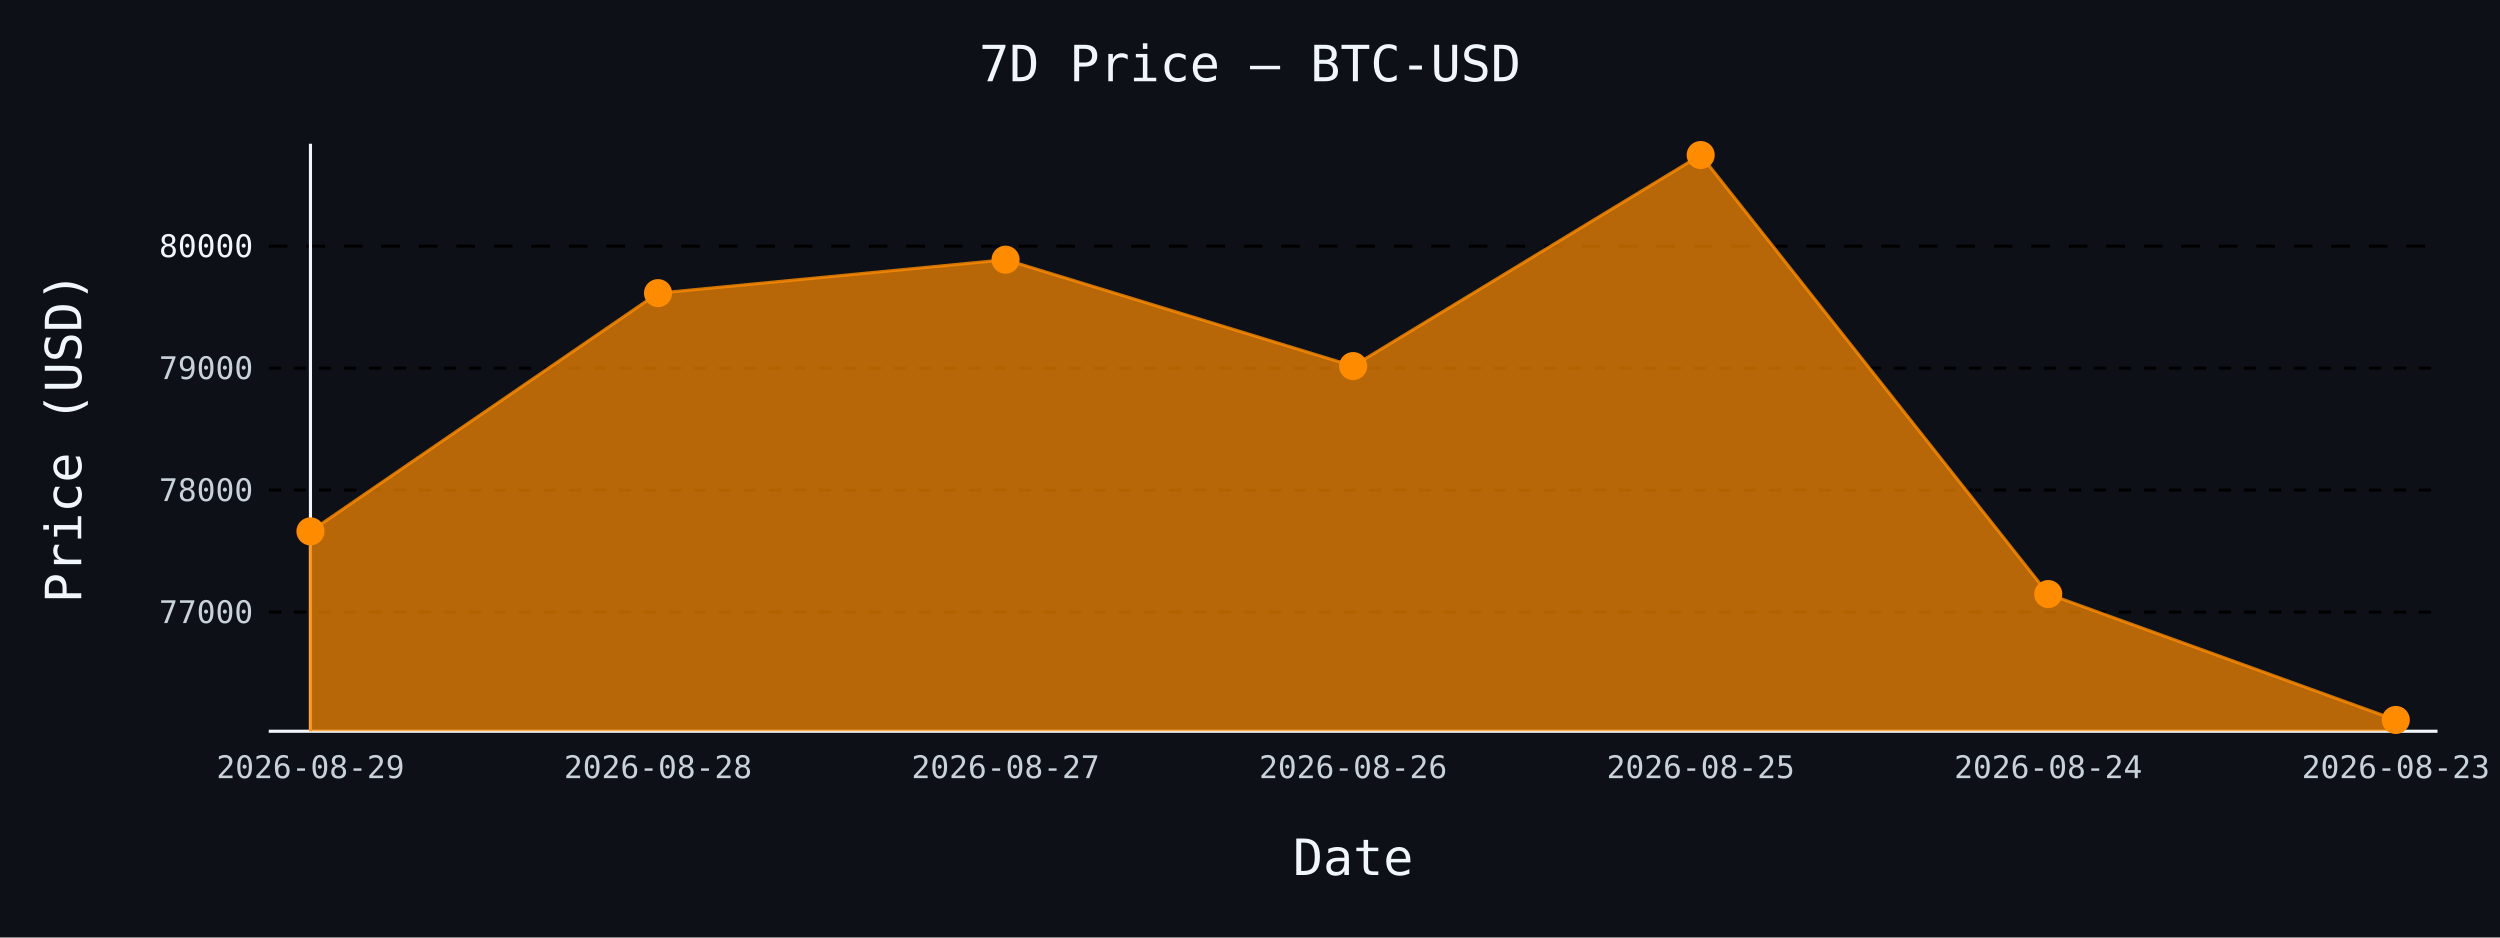
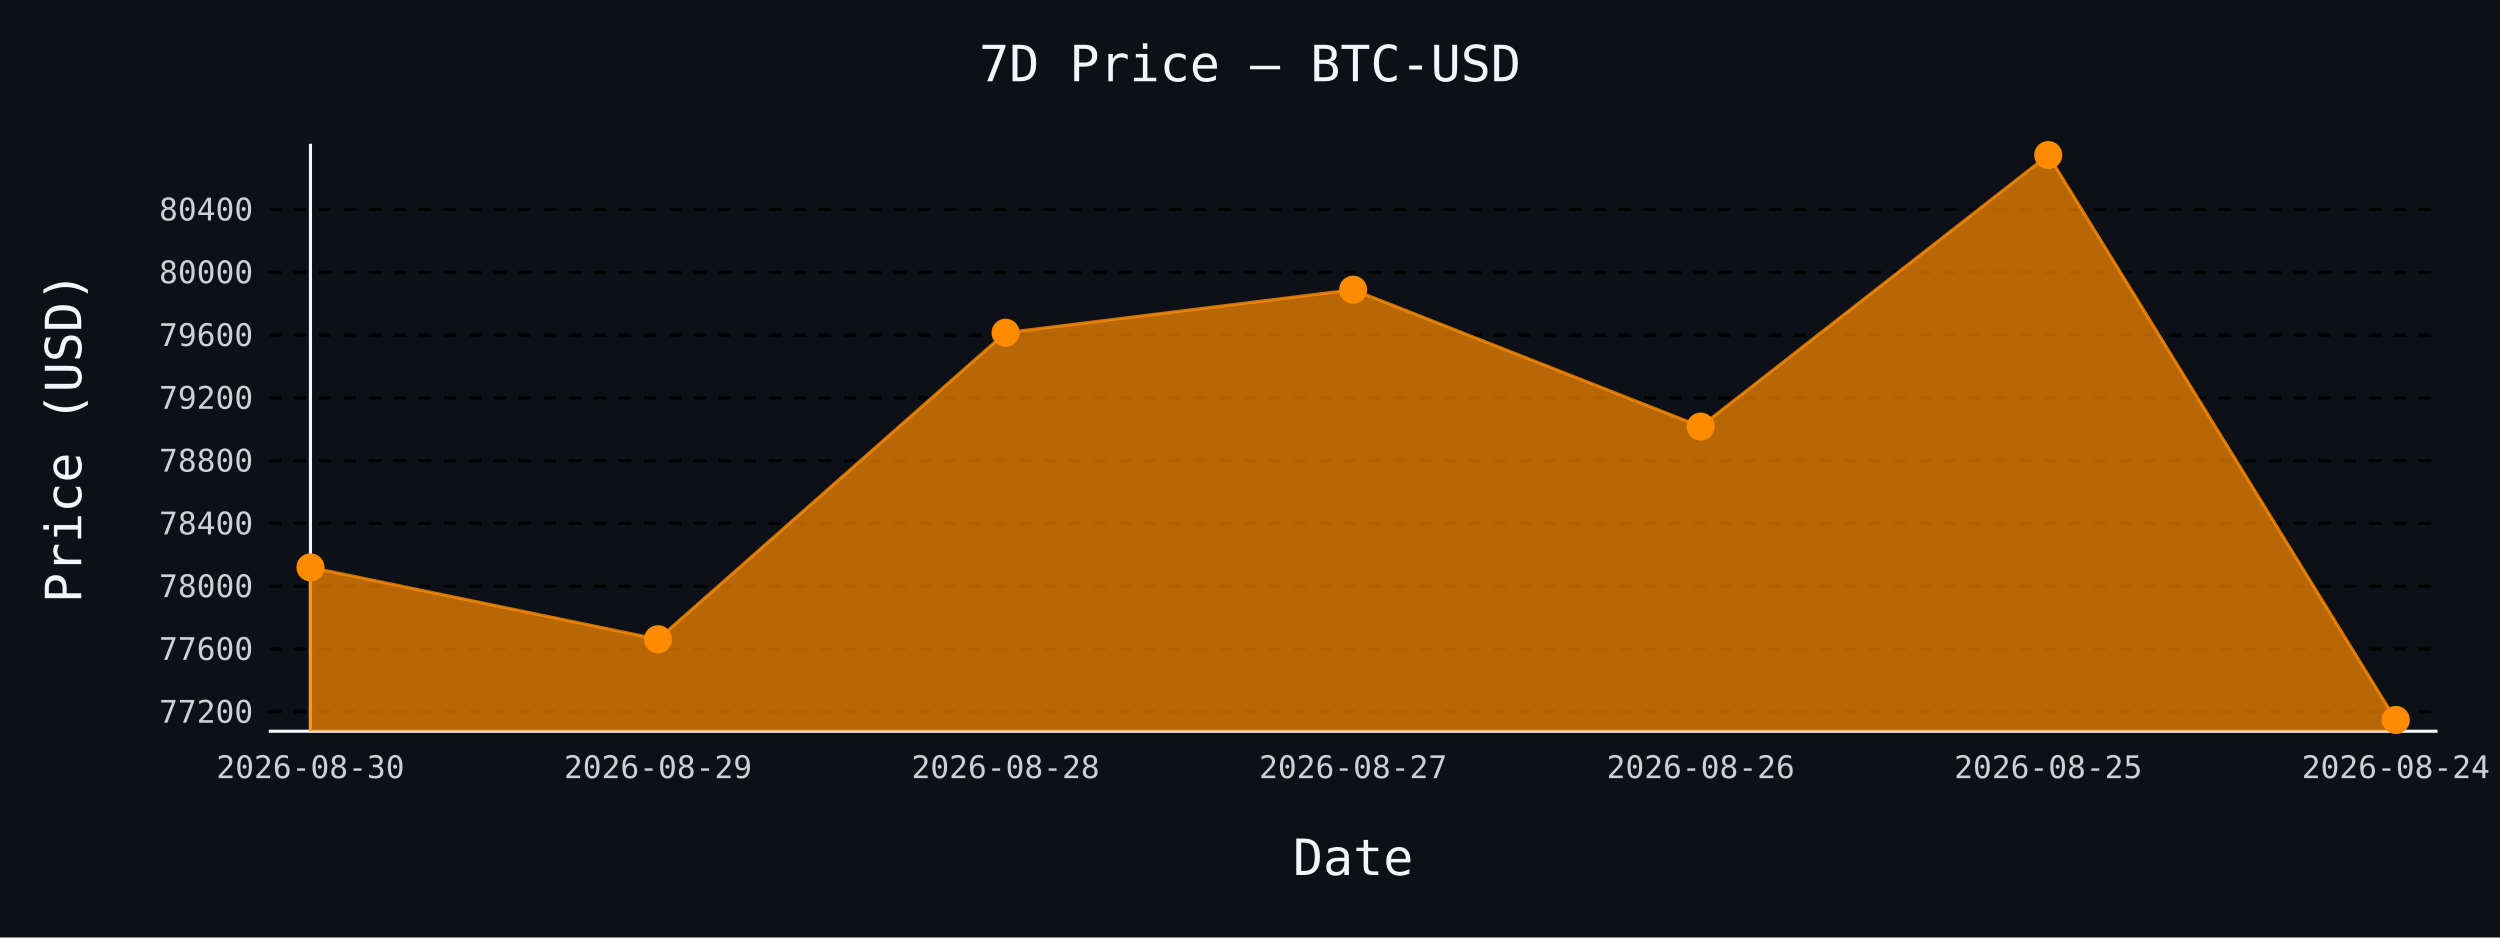
- <svg xmlns="http://www.w3.org/2000/svg" id="chart-003d4d41-821d-48a2-a341-37c66bb92e98" class="pygal-chart" viewBox="0 0 800 300">
+ <svg xmlns="http://www.w3.org/2000/svg" id="chart-a629bb41-a412-4c05-94b2-25c12e00cf25" class="pygal-chart" viewBox="0 0 800 300">
  <defs>
-     <style type="text/css">#chart-003d4d41-821d-48a2-a341-37c66bb92e98{-webkit-user-select:none;-webkit-font-smoothing:antialiased;font-family:monospace}#chart-003d4d41-821d-48a2-a341-37c66bb92e98 .title{font-family:monospace;font-size:16px}#chart-003d4d41-821d-48a2-a341-37c66bb92e98 .legends .legend text{font-family:monospace;font-size:14px}#chart-003d4d41-821d-48a2-a341-37c66bb92e98 .axis text{font-family:monospace;font-size:10px}#chart-003d4d41-821d-48a2-a341-37c66bb92e98 .axis text.major{font-family:monospace;font-size:10px}#chart-003d4d41-821d-48a2-a341-37c66bb92e98 .text-overlay text.value{font-family:monospace;font-size:16px}#chart-003d4d41-821d-48a2-a341-37c66bb92e98 .text-overlay text.label{font-family:monospace;font-size:10px}#chart-003d4d41-821d-48a2-a341-37c66bb92e98 .tooltip{font-family:monospace;font-size:14px}#chart-003d4d41-821d-48a2-a341-37c66bb92e98 text.no_data{font-family:monospace;font-size:64px}
- #chart-003d4d41-821d-48a2-a341-37c66bb92e98{background-color:#0d1117}#chart-003d4d41-821d-48a2-a341-37c66bb92e98 path,#chart-003d4d41-821d-48a2-a341-37c66bb92e98 line,#chart-003d4d41-821d-48a2-a341-37c66bb92e98 rect,#chart-003d4d41-821d-48a2-a341-37c66bb92e98 circle{-webkit-transition:150ms;-moz-transition:150ms;transition:150ms}#chart-003d4d41-821d-48a2-a341-37c66bb92e98 .graph &gt; .background{fill:#0d1117}#chart-003d4d41-821d-48a2-a341-37c66bb92e98 .plot &gt; .background{fill:#0d1117}#chart-003d4d41-821d-48a2-a341-37c66bb92e98 .graph{fill:#c9d1d9}#chart-003d4d41-821d-48a2-a341-37c66bb92e98 text.no_data{fill:#f0f6fc}#chart-003d4d41-821d-48a2-a341-37c66bb92e98 .title{fill:#f0f6fc}#chart-003d4d41-821d-48a2-a341-37c66bb92e98 .legends .legend text{fill:#c9d1d9}#chart-003d4d41-821d-48a2-a341-37c66bb92e98 .legends .legend:hover text{fill:#f0f6fc}#chart-003d4d41-821d-48a2-a341-37c66bb92e98 .axis .line{stroke:#f0f6fc}#chart-003d4d41-821d-48a2-a341-37c66bb92e98 .axis .guide.line{stroke:#8b949e}#chart-003d4d41-821d-48a2-a341-37c66bb92e98 .axis .major.line{stroke:#c9d1d9}#chart-003d4d41-821d-48a2-a341-37c66bb92e98 .axis text.major{fill:#f0f6fc}#chart-003d4d41-821d-48a2-a341-37c66bb92e98 .axis.y .guides:hover .guide.line,#chart-003d4d41-821d-48a2-a341-37c66bb92e98 .line-graph .axis.x .guides:hover .guide.line,#chart-003d4d41-821d-48a2-a341-37c66bb92e98 .stackedline-graph .axis.x .guides:hover .guide.line,#chart-003d4d41-821d-48a2-a341-37c66bb92e98 .xy-graph .axis.x .guides:hover .guide.line{stroke:#f0f6fc}#chart-003d4d41-821d-48a2-a341-37c66bb92e98 .axis .guides:hover text{fill:#f0f6fc}#chart-003d4d41-821d-48a2-a341-37c66bb92e98 .reactive{fill-opacity:.7;stroke-opacity:.8;stroke-width:1}#chart-003d4d41-821d-48a2-a341-37c66bb92e98 .ci{stroke:#c9d1d9}#chart-003d4d41-821d-48a2-a341-37c66bb92e98 .reactive.active,#chart-003d4d41-821d-48a2-a341-37c66bb92e98 .active .reactive{fill-opacity:.8;stroke-opacity:.9;stroke-width:4}#chart-003d4d41-821d-48a2-a341-37c66bb92e98 .ci .reactive.active{stroke-width:1.5}#chart-003d4d41-821d-48a2-a341-37c66bb92e98 .series text{fill:#f0f6fc}#chart-003d4d41-821d-48a2-a341-37c66bb92e98 .tooltip rect{fill:#0d1117;stroke:#f0f6fc;-webkit-transition:opacity 150ms;-moz-transition:opacity 150ms;transition:opacity 150ms}#chart-003d4d41-821d-48a2-a341-37c66bb92e98 .tooltip .label{fill:#c9d1d9}#chart-003d4d41-821d-48a2-a341-37c66bb92e98 .tooltip .label{fill:#c9d1d9}#chart-003d4d41-821d-48a2-a341-37c66bb92e98 .tooltip .legend{font-size:.8em;fill:#8b949e}#chart-003d4d41-821d-48a2-a341-37c66bb92e98 .tooltip .x_label{font-size:.6em;fill:#f0f6fc}#chart-003d4d41-821d-48a2-a341-37c66bb92e98 .tooltip .xlink{font-size:.5em;text-decoration:underline}#chart-003d4d41-821d-48a2-a341-37c66bb92e98 .tooltip .value{font-size:1.5em}#chart-003d4d41-821d-48a2-a341-37c66bb92e98 .bound{font-size:.5em}#chart-003d4d41-821d-48a2-a341-37c66bb92e98 .max-value{font-size:.75em;fill:#8b949e}#chart-003d4d41-821d-48a2-a341-37c66bb92e98 .map-element{fill:#0d1117;stroke:#8b949e !important}#chart-003d4d41-821d-48a2-a341-37c66bb92e98 .map-element .reactive{fill-opacity:inherit;stroke-opacity:inherit}#chart-003d4d41-821d-48a2-a341-37c66bb92e98 .color-0,#chart-003d4d41-821d-48a2-a341-37c66bb92e98 .color-0 a:visited{stroke:#ff8c00;fill:#ff8c00}#chart-003d4d41-821d-48a2-a341-37c66bb92e98 .text-overlay .color-0 text{fill:black}
- #chart-003d4d41-821d-48a2-a341-37c66bb92e98 text.no_data{text-anchor:middle}#chart-003d4d41-821d-48a2-a341-37c66bb92e98 .guide.line{fill:none}#chart-003d4d41-821d-48a2-a341-37c66bb92e98 .centered{text-anchor:middle}#chart-003d4d41-821d-48a2-a341-37c66bb92e98 .title{text-anchor:middle}#chart-003d4d41-821d-48a2-a341-37c66bb92e98 .legends .legend text{fill-opacity:1}#chart-003d4d41-821d-48a2-a341-37c66bb92e98 .axis.x text{text-anchor:middle}#chart-003d4d41-821d-48a2-a341-37c66bb92e98 .axis.x:not(.web) text[transform]{text-anchor:start}#chart-003d4d41-821d-48a2-a341-37c66bb92e98 .axis.x:not(.web) text[transform].backwards{text-anchor:end}#chart-003d4d41-821d-48a2-a341-37c66bb92e98 .axis.y text{text-anchor:end}#chart-003d4d41-821d-48a2-a341-37c66bb92e98 .axis.y text[transform].backwards{text-anchor:start}#chart-003d4d41-821d-48a2-a341-37c66bb92e98 .axis.y2 text{text-anchor:start}#chart-003d4d41-821d-48a2-a341-37c66bb92e98 .axis.y2 text[transform].backwards{text-anchor:end}#chart-003d4d41-821d-48a2-a341-37c66bb92e98 .axis .guide.line{stroke-dasharray:4,4;stroke:black}#chart-003d4d41-821d-48a2-a341-37c66bb92e98 .axis .major.guide.line{stroke-dasharray:6,6;stroke:black}#chart-003d4d41-821d-48a2-a341-37c66bb92e98 .horizontal .axis.y .guide.line,#chart-003d4d41-821d-48a2-a341-37c66bb92e98 .horizontal .axis.y2 .guide.line,#chart-003d4d41-821d-48a2-a341-37c66bb92e98 .vertical .axis.x .guide.line{opacity:0}#chart-003d4d41-821d-48a2-a341-37c66bb92e98 .horizontal .axis.always_show .guide.line,#chart-003d4d41-821d-48a2-a341-37c66bb92e98 .vertical .axis.always_show .guide.line{opacity:1 !important}#chart-003d4d41-821d-48a2-a341-37c66bb92e98 .axis.y .guides:hover .guide.line,#chart-003d4d41-821d-48a2-a341-37c66bb92e98 .axis.y2 .guides:hover .guide.line,#chart-003d4d41-821d-48a2-a341-37c66bb92e98 .axis.x .guides:hover .guide.line{opacity:1}#chart-003d4d41-821d-48a2-a341-37c66bb92e98 .axis .guides:hover text{opacity:1}#chart-003d4d41-821d-48a2-a341-37c66bb92e98 .nofill{fill:none}#chart-003d4d41-821d-48a2-a341-37c66bb92e98 .subtle-fill{fill-opacity:.2}#chart-003d4d41-821d-48a2-a341-37c66bb92e98 .dot{stroke-width:1px;fill-opacity:1;stroke-opacity:1}#chart-003d4d41-821d-48a2-a341-37c66bb92e98 .dot.active{stroke-width:5px}#chart-003d4d41-821d-48a2-a341-37c66bb92e98 .dot.negative{fill:transparent}#chart-003d4d41-821d-48a2-a341-37c66bb92e98 text,#chart-003d4d41-821d-48a2-a341-37c66bb92e98 tspan{stroke:none !important}#chart-003d4d41-821d-48a2-a341-37c66bb92e98 .series text.active{opacity:1}#chart-003d4d41-821d-48a2-a341-37c66bb92e98 .tooltip rect{fill-opacity:.95;stroke-width:.5}#chart-003d4d41-821d-48a2-a341-37c66bb92e98 .tooltip text{fill-opacity:1}#chart-003d4d41-821d-48a2-a341-37c66bb92e98 .showable{visibility:hidden}#chart-003d4d41-821d-48a2-a341-37c66bb92e98 .showable.shown{visibility:visible}#chart-003d4d41-821d-48a2-a341-37c66bb92e98 .gauge-background{fill:rgba(229,229,229,1);stroke:none}#chart-003d4d41-821d-48a2-a341-37c66bb92e98 .bg-lines{stroke:#0d1117;stroke-width:2px}</style>
+     <style type="text/css">#chart-a629bb41-a412-4c05-94b2-25c12e00cf25{-webkit-user-select:none;-webkit-font-smoothing:antialiased;font-family:monospace}#chart-a629bb41-a412-4c05-94b2-25c12e00cf25 .title{font-family:monospace;font-size:16px}#chart-a629bb41-a412-4c05-94b2-25c12e00cf25 .legends .legend text{font-family:monospace;font-size:14px}#chart-a629bb41-a412-4c05-94b2-25c12e00cf25 .axis text{font-family:monospace;font-size:10px}#chart-a629bb41-a412-4c05-94b2-25c12e00cf25 .axis text.major{font-family:monospace;font-size:10px}#chart-a629bb41-a412-4c05-94b2-25c12e00cf25 .text-overlay text.value{font-family:monospace;font-size:16px}#chart-a629bb41-a412-4c05-94b2-25c12e00cf25 .text-overlay text.label{font-family:monospace;font-size:10px}#chart-a629bb41-a412-4c05-94b2-25c12e00cf25 .tooltip{font-family:monospace;font-size:14px}#chart-a629bb41-a412-4c05-94b2-25c12e00cf25 text.no_data{font-family:monospace;font-size:64px}
+ #chart-a629bb41-a412-4c05-94b2-25c12e00cf25{background-color:#0d1117}#chart-a629bb41-a412-4c05-94b2-25c12e00cf25 path,#chart-a629bb41-a412-4c05-94b2-25c12e00cf25 line,#chart-a629bb41-a412-4c05-94b2-25c12e00cf25 rect,#chart-a629bb41-a412-4c05-94b2-25c12e00cf25 circle{-webkit-transition:150ms;-moz-transition:150ms;transition:150ms}#chart-a629bb41-a412-4c05-94b2-25c12e00cf25 .graph &gt; .background{fill:#0d1117}#chart-a629bb41-a412-4c05-94b2-25c12e00cf25 .plot &gt; .background{fill:#0d1117}#chart-a629bb41-a412-4c05-94b2-25c12e00cf25 .graph{fill:#c9d1d9}#chart-a629bb41-a412-4c05-94b2-25c12e00cf25 text.no_data{fill:#f0f6fc}#chart-a629bb41-a412-4c05-94b2-25c12e00cf25 .title{fill:#f0f6fc}#chart-a629bb41-a412-4c05-94b2-25c12e00cf25 .legends .legend text{fill:#c9d1d9}#chart-a629bb41-a412-4c05-94b2-25c12e00cf25 .legends .legend:hover text{fill:#f0f6fc}#chart-a629bb41-a412-4c05-94b2-25c12e00cf25 .axis .line{stroke:#f0f6fc}#chart-a629bb41-a412-4c05-94b2-25c12e00cf25 .axis .guide.line{stroke:#8b949e}#chart-a629bb41-a412-4c05-94b2-25c12e00cf25 .axis .major.line{stroke:#c9d1d9}#chart-a629bb41-a412-4c05-94b2-25c12e00cf25 .axis text.major{fill:#f0f6fc}#chart-a629bb41-a412-4c05-94b2-25c12e00cf25 .axis.y .guides:hover .guide.line,#chart-a629bb41-a412-4c05-94b2-25c12e00cf25 .line-graph .axis.x .guides:hover .guide.line,#chart-a629bb41-a412-4c05-94b2-25c12e00cf25 .stackedline-graph .axis.x .guides:hover .guide.line,#chart-a629bb41-a412-4c05-94b2-25c12e00cf25 .xy-graph .axis.x .guides:hover .guide.line{stroke:#f0f6fc}#chart-a629bb41-a412-4c05-94b2-25c12e00cf25 .axis .guides:hover text{fill:#f0f6fc}#chart-a629bb41-a412-4c05-94b2-25c12e00cf25 .reactive{fill-opacity:.7;stroke-opacity:.8;stroke-width:1}#chart-a629bb41-a412-4c05-94b2-25c12e00cf25 .ci{stroke:#c9d1d9}#chart-a629bb41-a412-4c05-94b2-25c12e00cf25 .reactive.active,#chart-a629bb41-a412-4c05-94b2-25c12e00cf25 .active .reactive{fill-opacity:.8;stroke-opacity:.9;stroke-width:4}#chart-a629bb41-a412-4c05-94b2-25c12e00cf25 .ci .reactive.active{stroke-width:1.5}#chart-a629bb41-a412-4c05-94b2-25c12e00cf25 .series text{fill:#f0f6fc}#chart-a629bb41-a412-4c05-94b2-25c12e00cf25 .tooltip rect{fill:#0d1117;stroke:#f0f6fc;-webkit-transition:opacity 150ms;-moz-transition:opacity 150ms;transition:opacity 150ms}#chart-a629bb41-a412-4c05-94b2-25c12e00cf25 .tooltip .label{fill:#c9d1d9}#chart-a629bb41-a412-4c05-94b2-25c12e00cf25 .tooltip .label{fill:#c9d1d9}#chart-a629bb41-a412-4c05-94b2-25c12e00cf25 .tooltip .legend{font-size:.8em;fill:#8b949e}#chart-a629bb41-a412-4c05-94b2-25c12e00cf25 .tooltip .x_label{font-size:.6em;fill:#f0f6fc}#chart-a629bb41-a412-4c05-94b2-25c12e00cf25 .tooltip .xlink{font-size:.5em;text-decoration:underline}#chart-a629bb41-a412-4c05-94b2-25c12e00cf25 .tooltip .value{font-size:1.5em}#chart-a629bb41-a412-4c05-94b2-25c12e00cf25 .bound{font-size:.5em}#chart-a629bb41-a412-4c05-94b2-25c12e00cf25 .max-value{font-size:.75em;fill:#8b949e}#chart-a629bb41-a412-4c05-94b2-25c12e00cf25 .map-element{fill:#0d1117;stroke:#8b949e !important}#chart-a629bb41-a412-4c05-94b2-25c12e00cf25 .map-element .reactive{fill-opacity:inherit;stroke-opacity:inherit}#chart-a629bb41-a412-4c05-94b2-25c12e00cf25 .color-0,#chart-a629bb41-a412-4c05-94b2-25c12e00cf25 .color-0 a:visited{stroke:#ff8c00;fill:#ff8c00}#chart-a629bb41-a412-4c05-94b2-25c12e00cf25 .text-overlay .color-0 text{fill:black}
+ #chart-a629bb41-a412-4c05-94b2-25c12e00cf25 text.no_data{text-anchor:middle}#chart-a629bb41-a412-4c05-94b2-25c12e00cf25 .guide.line{fill:none}#chart-a629bb41-a412-4c05-94b2-25c12e00cf25 .centered{text-anchor:middle}#chart-a629bb41-a412-4c05-94b2-25c12e00cf25 .title{text-anchor:middle}#chart-a629bb41-a412-4c05-94b2-25c12e00cf25 .legends .legend text{fill-opacity:1}#chart-a629bb41-a412-4c05-94b2-25c12e00cf25 .axis.x text{text-anchor:middle}#chart-a629bb41-a412-4c05-94b2-25c12e00cf25 .axis.x:not(.web) text[transform]{text-anchor:start}#chart-a629bb41-a412-4c05-94b2-25c12e00cf25 .axis.x:not(.web) text[transform].backwards{text-anchor:end}#chart-a629bb41-a412-4c05-94b2-25c12e00cf25 .axis.y text{text-anchor:end}#chart-a629bb41-a412-4c05-94b2-25c12e00cf25 .axis.y text[transform].backwards{text-anchor:start}#chart-a629bb41-a412-4c05-94b2-25c12e00cf25 .axis.y2 text{text-anchor:start}#chart-a629bb41-a412-4c05-94b2-25c12e00cf25 .axis.y2 text[transform].backwards{text-anchor:end}#chart-a629bb41-a412-4c05-94b2-25c12e00cf25 .axis .guide.line{stroke-dasharray:4,4;stroke:black}#chart-a629bb41-a412-4c05-94b2-25c12e00cf25 .axis .major.guide.line{stroke-dasharray:6,6;stroke:black}#chart-a629bb41-a412-4c05-94b2-25c12e00cf25 .horizontal .axis.y .guide.line,#chart-a629bb41-a412-4c05-94b2-25c12e00cf25 .horizontal .axis.y2 .guide.line,#chart-a629bb41-a412-4c05-94b2-25c12e00cf25 .vertical .axis.x .guide.line{opacity:0}#chart-a629bb41-a412-4c05-94b2-25c12e00cf25 .horizontal .axis.always_show .guide.line,#chart-a629bb41-a412-4c05-94b2-25c12e00cf25 .vertical .axis.always_show .guide.line{opacity:1 !important}#chart-a629bb41-a412-4c05-94b2-25c12e00cf25 .axis.y .guides:hover .guide.line,#chart-a629bb41-a412-4c05-94b2-25c12e00cf25 .axis.y2 .guides:hover .guide.line,#chart-a629bb41-a412-4c05-94b2-25c12e00cf25 .axis.x .guides:hover .guide.line{opacity:1}#chart-a629bb41-a412-4c05-94b2-25c12e00cf25 .axis .guides:hover text{opacity:1}#chart-a629bb41-a412-4c05-94b2-25c12e00cf25 .nofill{fill:none}#chart-a629bb41-a412-4c05-94b2-25c12e00cf25 .subtle-fill{fill-opacity:.2}#chart-a629bb41-a412-4c05-94b2-25c12e00cf25 .dot{stroke-width:1px;fill-opacity:1;stroke-opacity:1}#chart-a629bb41-a412-4c05-94b2-25c12e00cf25 .dot.active{stroke-width:5px}#chart-a629bb41-a412-4c05-94b2-25c12e00cf25 .dot.negative{fill:transparent}#chart-a629bb41-a412-4c05-94b2-25c12e00cf25 text,#chart-a629bb41-a412-4c05-94b2-25c12e00cf25 tspan{stroke:none !important}#chart-a629bb41-a412-4c05-94b2-25c12e00cf25 .series text.active{opacity:1}#chart-a629bb41-a412-4c05-94b2-25c12e00cf25 .tooltip rect{fill-opacity:.95;stroke-width:.5}#chart-a629bb41-a412-4c05-94b2-25c12e00cf25 .tooltip text{fill-opacity:1}#chart-a629bb41-a412-4c05-94b2-25c12e00cf25 .showable{visibility:hidden}#chart-a629bb41-a412-4c05-94b2-25c12e00cf25 .showable.shown{visibility:visible}#chart-a629bb41-a412-4c05-94b2-25c12e00cf25 .gauge-background{fill:rgba(229,229,229,1);stroke:none}#chart-a629bb41-a412-4c05-94b2-25c12e00cf25 .bg-lines{stroke:#0d1117;stroke-width:2px}</style>
  </defs>
  <g class="graph line-graph vertical">
    <rect x="0" y="0" width="800" height="300" class="background" />
    <g transform="translate(86, 46)" class="plot">
      <rect x="0" y="0" width="694.0" height="188" class="background" />
      <g class="axis y always_show">
        <path d="M0 188 h694" class="line" />
        <g class="guides">
-           <path d="M0 149.878 h694" class="guide line" />
-           <text x="-5" y="153.378" class="">77000</text>
+           <path d="M0 181.773 h694" class="guide line" />
+           <text x="-5" y="185.273" class="">77200</text>
        </g>
        <g class="guides">
-           <path d="M0 110.843 h694" class="guide line" />
-           <text x="-5" y="114.343" class="">78000</text>
+           <path d="M0 161.682 h694" class="guide line" />
+           <text x="-5" y="165.182" class="">77600</text>
        </g>
        <g class="guides">
-           <path d="M0 71.809 h694" class="guide line" />
-           <text x="-5" y="75.309" class="">79000</text>
+           <path d="M0 141.591 h694" class="guide line" />
+           <text x="-5" y="145.091" class="">78000</text>
        </g>
        <g class="guides">
-           <path d="M0 32.774 h694" class="major guide line" />
-           <text x="-5" y="36.274" class="major">80000</text>
+           <path d="M0 121.5 h694" class="guide line" />
+           <text x="-5" y="125" class="">78400</text>
+         </g>
+         <g class="guides">
+           <path d="M0 101.409 h694" class="guide line" />
+           <text x="-5" y="104.909" class="">78800</text>
+         </g>
+         <g class="guides">
+           <path d="M0 81.318 h694" class="guide line" />
+           <text x="-5" y="84.818" class="">79200</text>
+         </g>
+         <g class="guides">
+           <path d="M0 61.226 h694" class="guide line" />
+           <text x="-5" y="64.726" class="">79600</text>
+         </g>
+         <g class="guides">
+           <path d="M0 41.135 h694" class="guide line" />
+           <text x="-5" y="44.635" class="">80000</text>
+         </g>
+         <g class="guides">
+           <path d="M0 21.044 h694" class="guide line" />
+           <text x="-5" y="24.544" class="">80400</text>
        </g>
      </g>
      <g class="axis x">
        <g class="guides">
          <path d="M13.346 0 v188" class="line" />
-           <text x="13.346" y="203.0" class="">2026-08-29</text>
+           <text x="13.346" y="203.0" class="">2026-08-30</text>
        </g>
        <g class="guides">
          <path d="M124.564 0 v188" class="guide line" />
-           <text x="124.564" y="203.0" class="">2026-08-28</text>
+           <text x="124.564" y="203.0" class="">2026-08-29</text>
        </g>
        <g class="guides">
          <path d="M235.782 0 v188" class="guide line" />
-           <text x="235.782" y="203.0" class="">2026-08-27</text>
+           <text x="235.782" y="203.0" class="">2026-08-28</text>
        </g>
        <g class="guides">
          <path d="M347 0 v188" class="guide line" />
-           <text x="347.0" y="203.0" class="">2026-08-26</text>
+           <text x="347.0" y="203.0" class="">2026-08-27</text>
        </g>
        <g class="guides">
          <path d="M458.218 0 v188" class="guide line" />
-           <text x="458.218" y="203.0" class="">2026-08-25</text>
+           <text x="458.218" y="203.0" class="">2026-08-26</text>
        </g>
        <g class="guides">
          <path d="M569.436 0 v188" class="guide line" />
-           <text x="569.436" y="203.0" class="">2026-08-24</text>
+           <text x="569.436" y="203.0" class="">2026-08-25</text>
        </g>
        <g class="guides">
          <path d="M680.654 0 v188" class="guide line" />
-           <text x="680.654" y="203.0" class="">2026-08-23</text>
+           <text x="680.654" y="203.0" class="">2026-08-24</text>
        </g>
      </g>
      <g class="series serie-0 color-0">
-         <path d="M13.346 188 L13.346 124.037 124.564 47.803 235.782 37.107 347 71.145 458.218 3.615 569.436 144.101 680.654 184.385 680.654 188" class="line reactive" />
+         <path d="M13.346 188 L13.346 135.563 124.564 158.568 235.782 60.473 347 46.711 458.218 90.509 569.436 3.615 680.654 184.385 680.654 188" class="line reactive" />
      </g>
    </g>
    <g class="titles">
      <text x="400.0" y="26" class="title plot_title">7D Price — BTC-USD</text>
      <text x="433.0" y="280" class="title">Date</text>
      <text x="0" y="166.0" class="title" transform="rotate(-90 0 140)">Price (USD)</text>
    </g>
    <g transform="translate(86, 46)" class="plot overlay">
      <g class="series serie-0 color-0">
        <g class="dots">
-           <circle cx="13.346" cy="124.037" r="4" class="dot reactive tooltip-trigger" />
+           <circle cx="13.346" cy="135.563" r="4" class="dot reactive tooltip-trigger" />
        </g>
        <g class="dots">
-           <circle cx="124.564" cy="47.803" r="4" class="dot reactive tooltip-trigger" />
+           <circle cx="124.564" cy="158.568" r="4" class="dot reactive tooltip-trigger" />
        </g>
        <g class="dots">
-           <circle cx="235.782" cy="37.107" r="4" class="dot reactive tooltip-trigger" />
+           <circle cx="235.782" cy="60.473" r="4" class="dot reactive tooltip-trigger" />
        </g>
        <g class="dots">
-           <circle cx="347.0" cy="71.145" r="4" class="dot reactive tooltip-trigger" />
+           <circle cx="347.0" cy="46.711" r="4" class="dot reactive tooltip-trigger" />
        </g>
        <g class="dots">
-           <circle cx="458.218" cy="3.615" r="4" class="dot reactive tooltip-trigger" />
+           <circle cx="458.218" cy="90.509" r="4" class="dot reactive tooltip-trigger" />
        </g>
        <g class="dots">
-           <circle cx="569.436" cy="144.101" r="4" class="dot reactive tooltip-trigger" />
+           <circle cx="569.436" cy="3.615" r="4" class="dot reactive tooltip-trigger" />
        </g>
        <g class="dots">
          <circle cx="680.654" cy="184.385" r="4" class="dot reactive tooltip-trigger" />
        </g>
      </g>
    </g>
    <g transform="translate(86, 46)" class="plot text-overlay">
      <g class="series serie-0 color-0" />
    </g>
    <g transform="translate(86, 46)" class="plot tooltip-overlay">
      <g transform="translate(0 0)" style="opacity: 0" class="tooltip">
        <rect rx="0" ry="0" width="0" height="0" class="tooltip-box" />
        <g class="text" />
      </g>
    </g>
  </g>
</svg>
